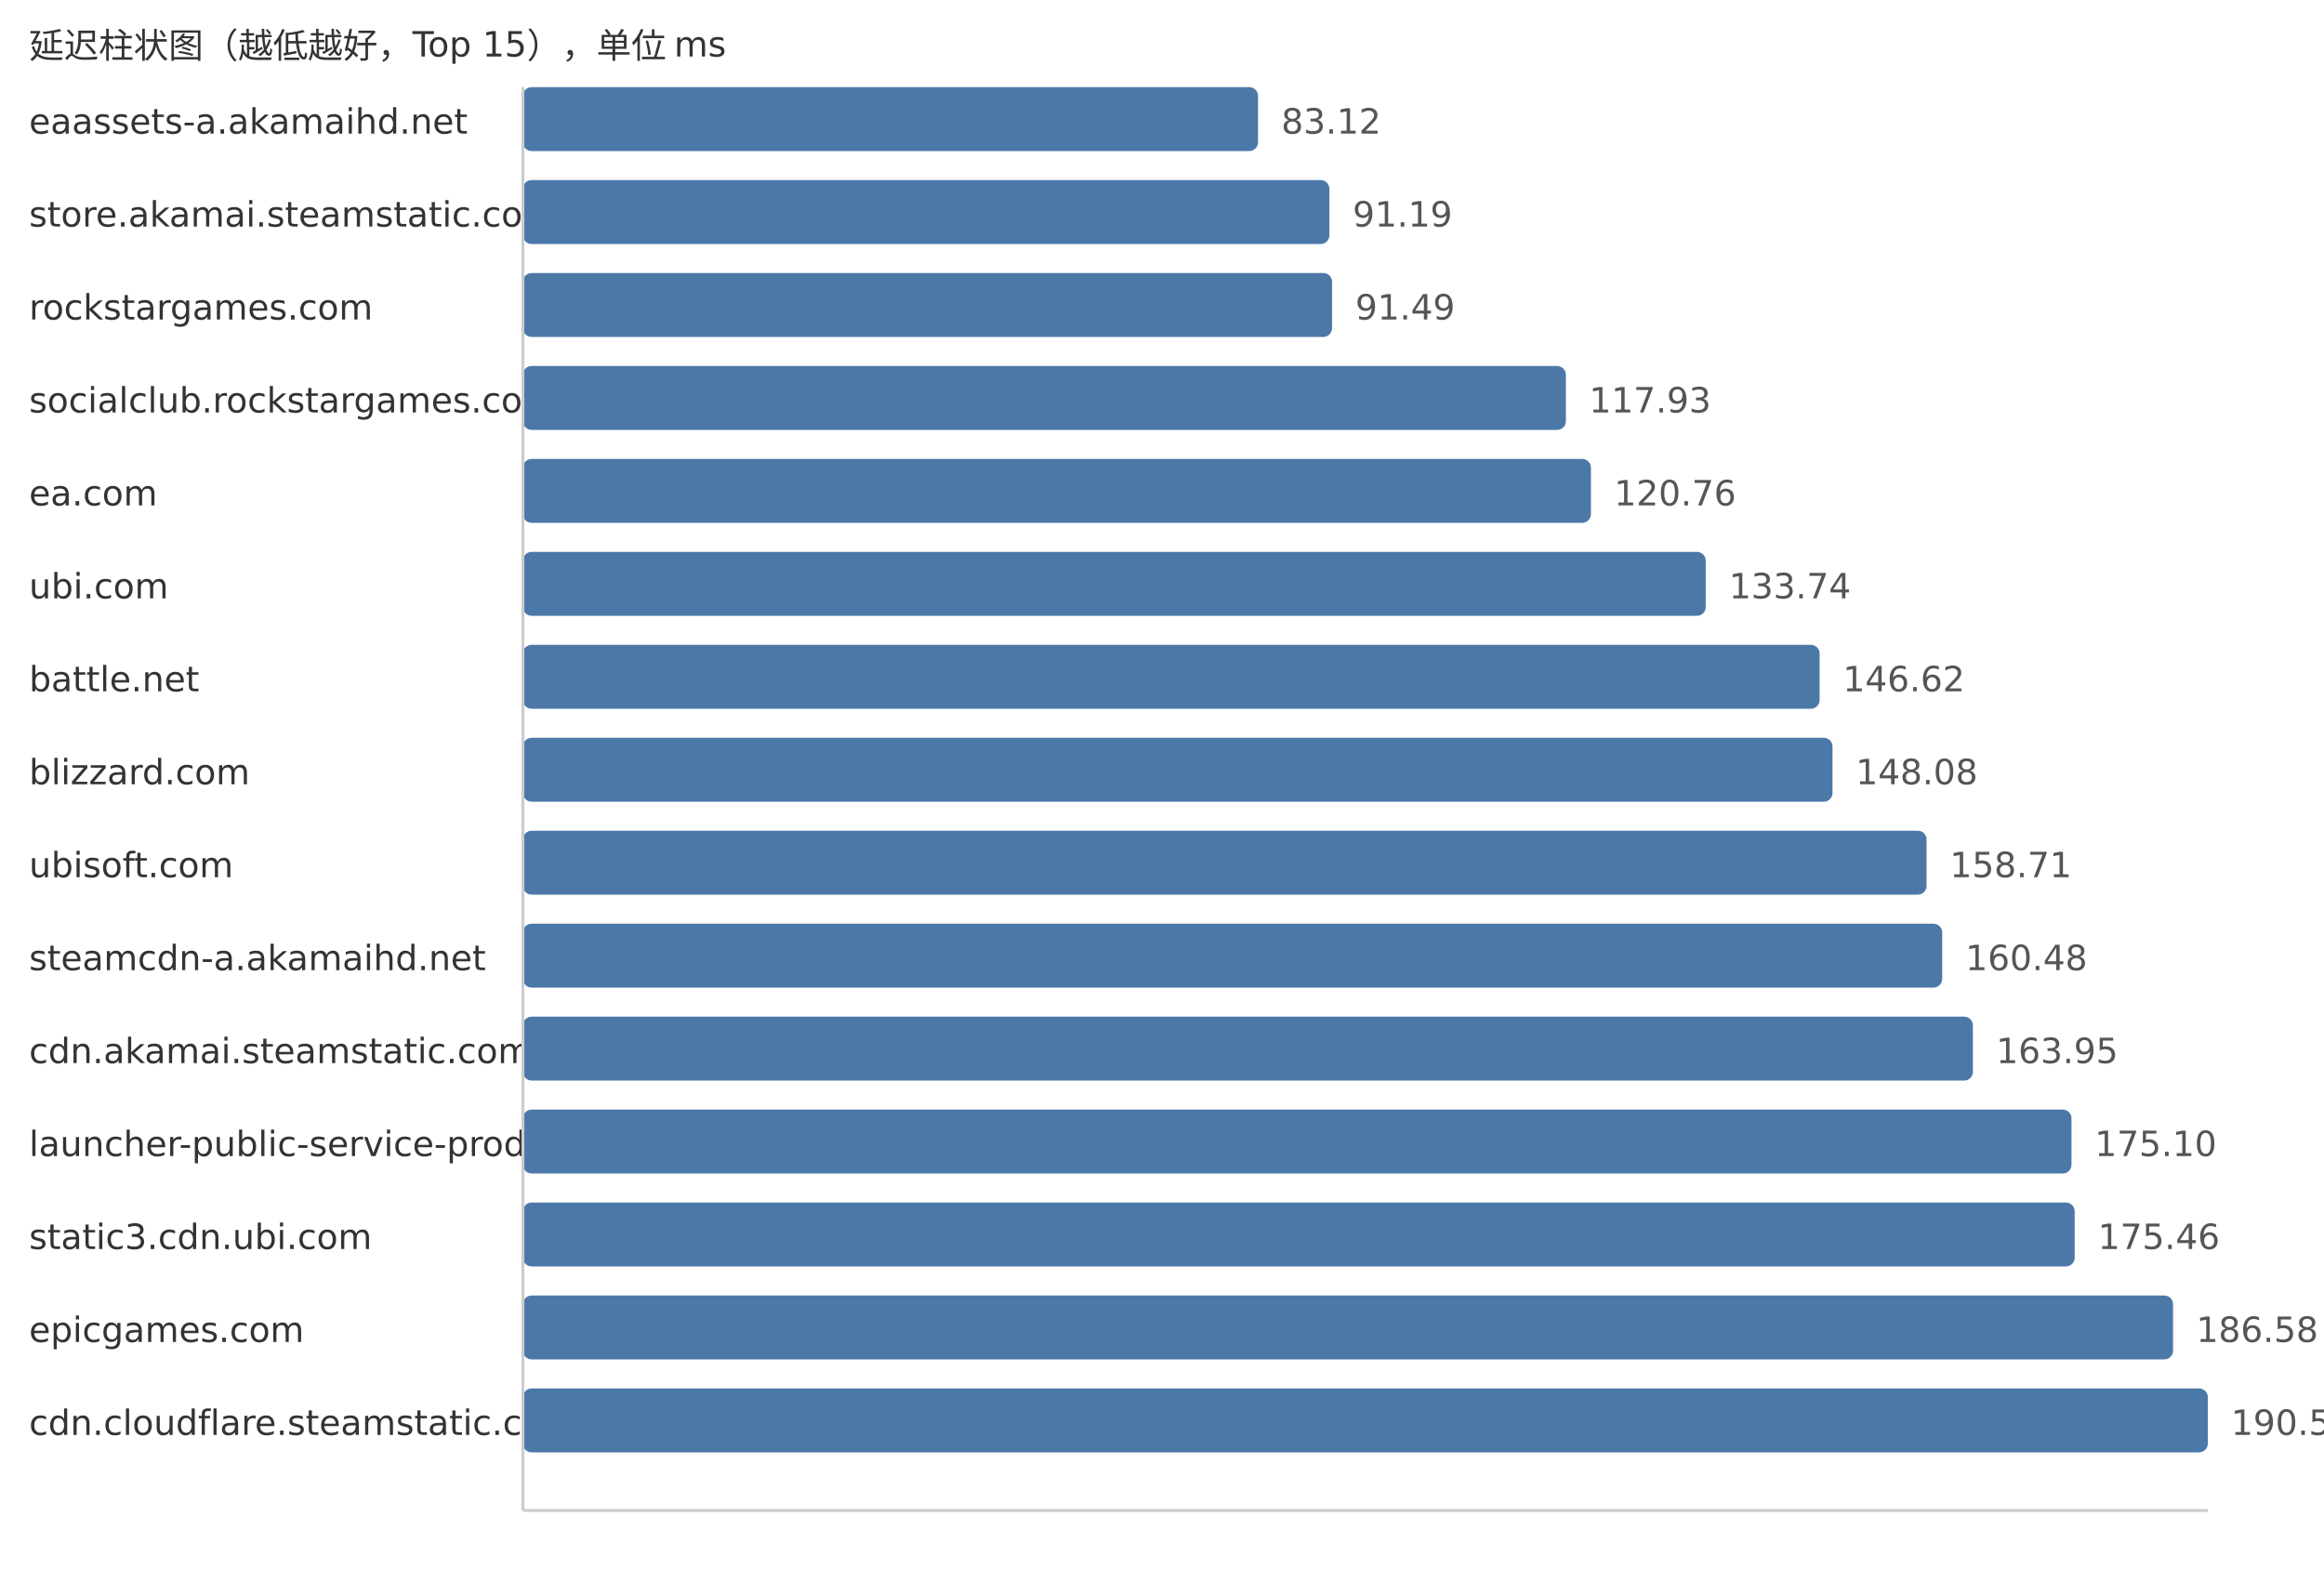
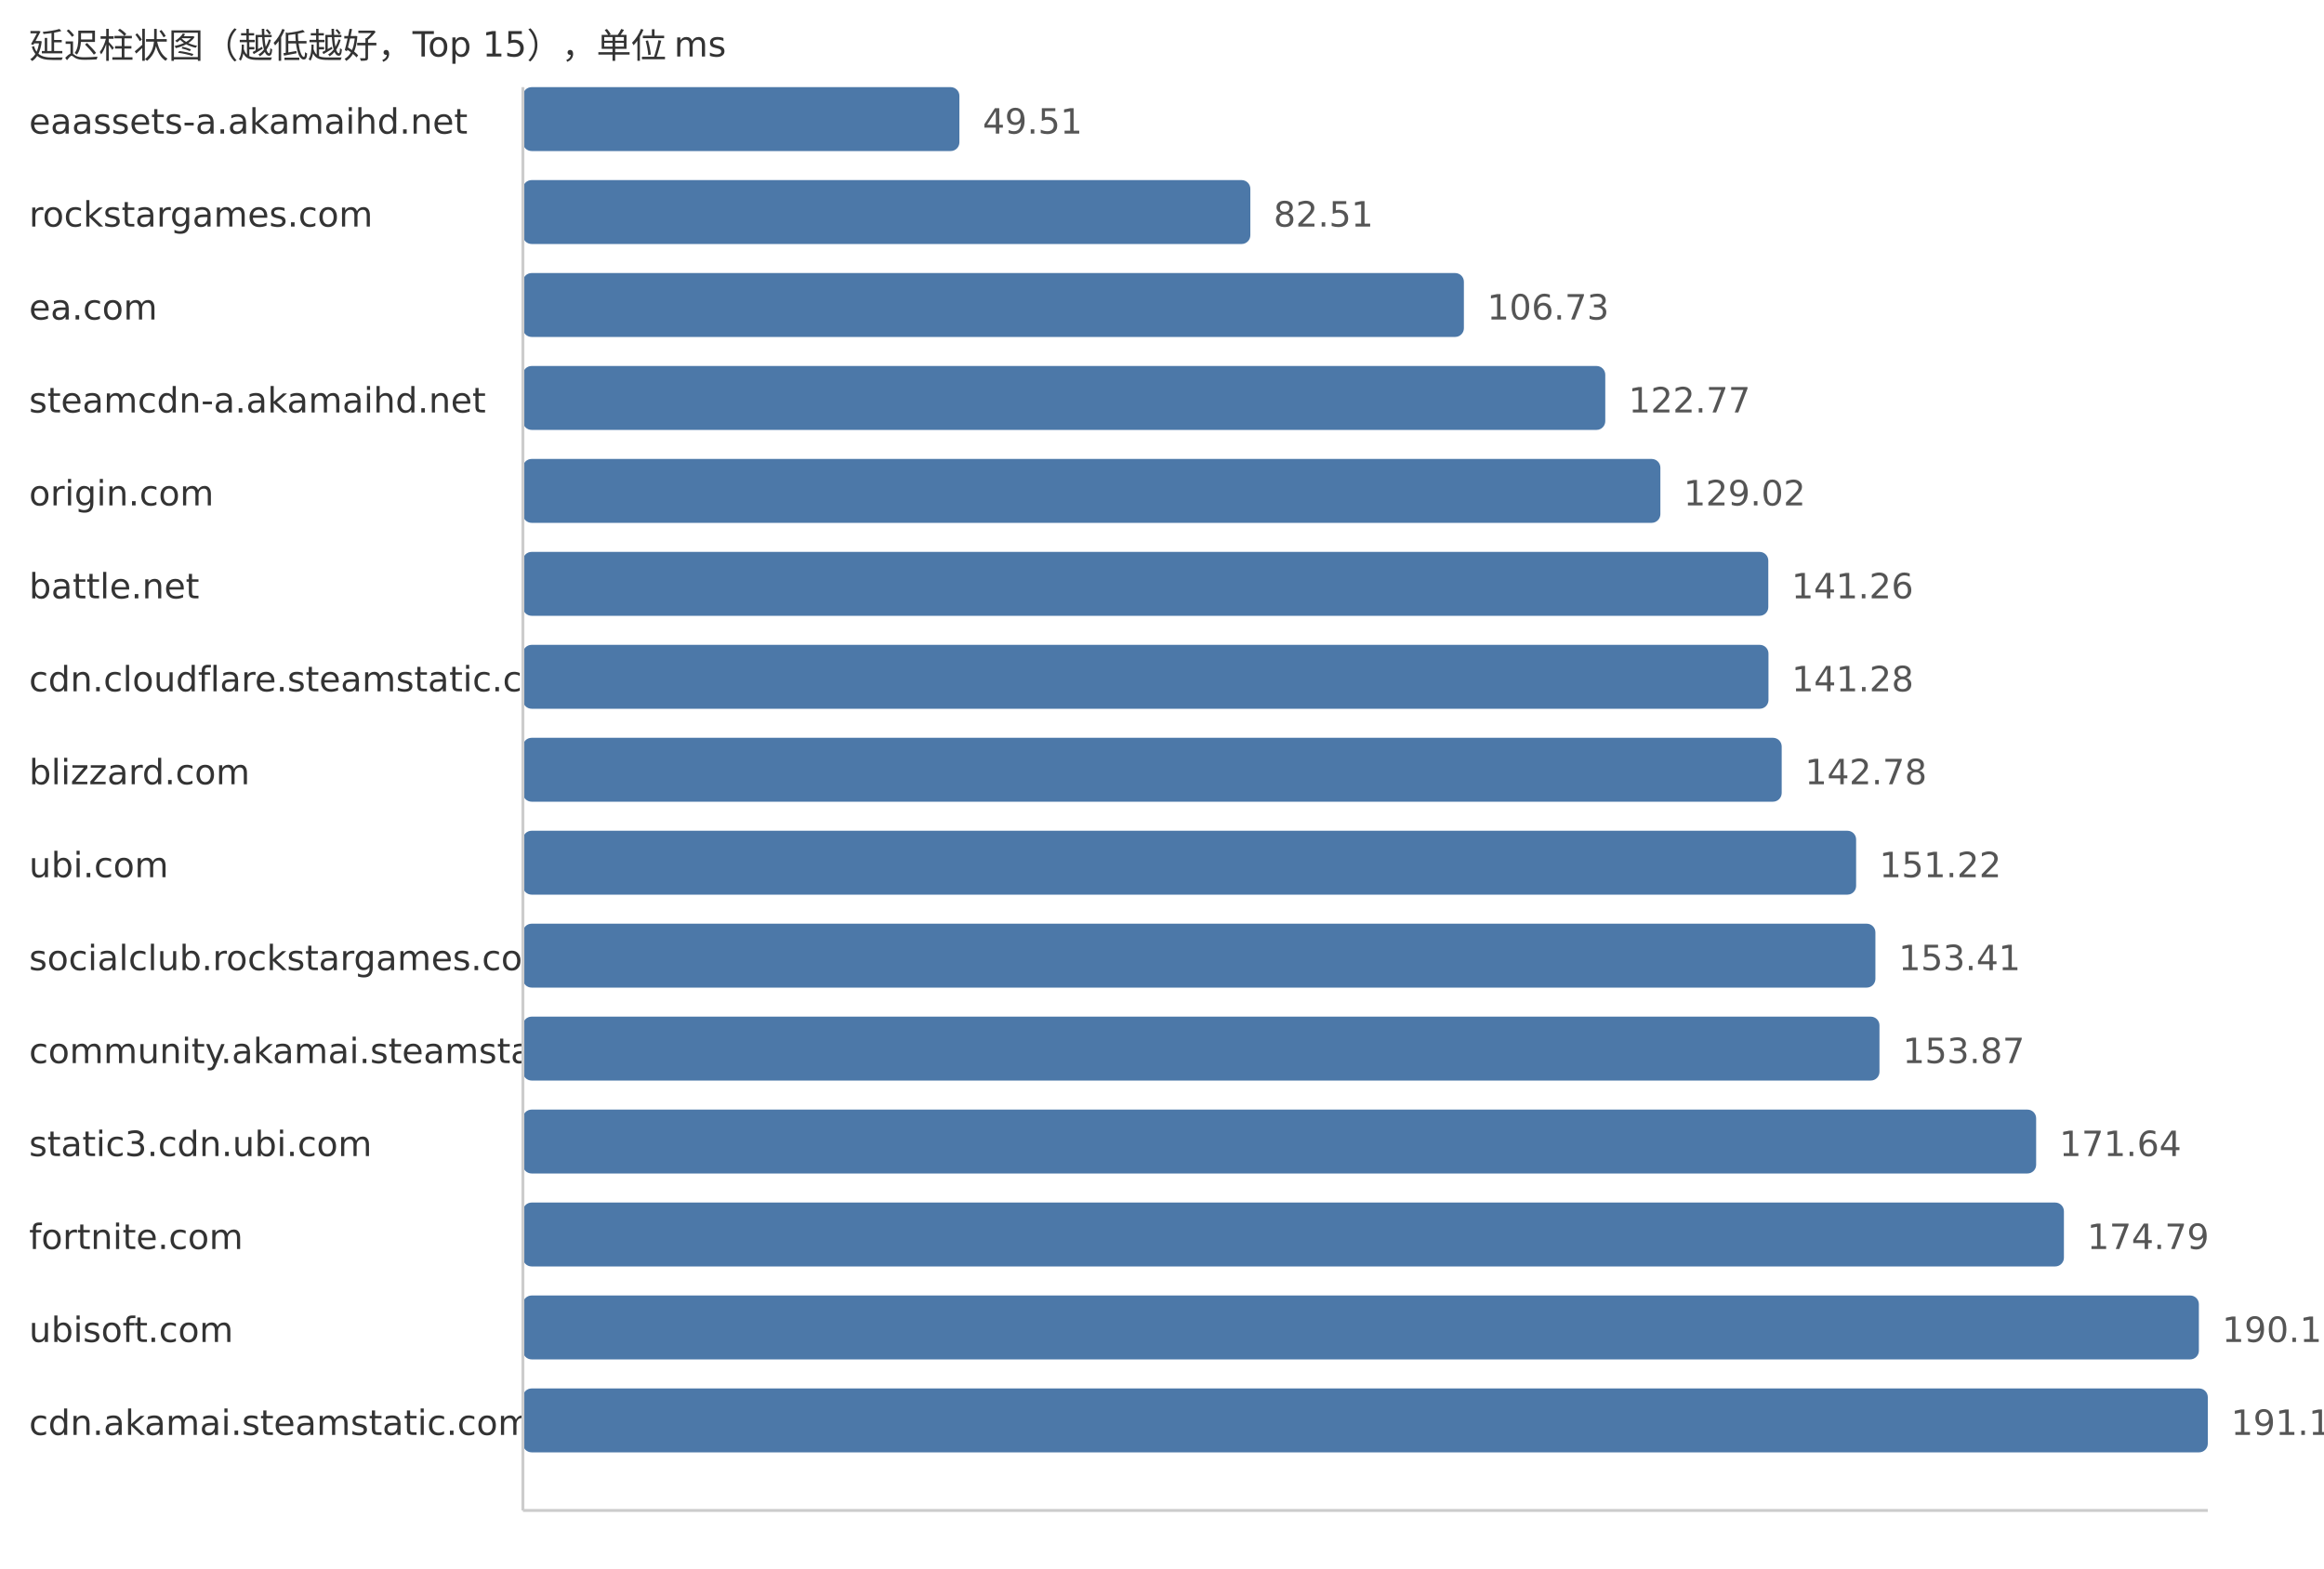
<svg xmlns="http://www.w3.org/2000/svg" width="800" height="540">
  <style> .label{font-family:DejaVu Sans,Verdana,Geneva,sans-serif;font-size:12px;fill:#333} .value{font-family:DejaVu Sans,Verdana,Geneva,sans-serif;font-size:12px;fill:#555} </style>
  <text x="10" y="20" class="label">延迟柱状图（越低越好，Top 15），单位 ms</text>
  <text x="10" y="46" class="label">eaassets-a.akamaihd.net</text>
-   <rect x="180" y="30" width="253.06" height="22" fill="#4c78a8" rx="3" />
-   <text x="441.06" y="46" class="value">83.12</text>
-   <text x="10" y="78" class="label">store.akamai.steamstatic.com</text>
-   <rect x="180" y="62" width="277.62" height="22" fill="#4c78a8" rx="3" />
-   <text x="465.62" y="78" class="value">91.19</text>
-   <text x="10" y="110" class="label">rockstargames.com</text>
-   <rect x="180" y="94" width="278.54" height="22" fill="#4c78a8" rx="3" />
-   <text x="466.54" y="110" class="value">91.49</text>
-   <text x="10" y="142" class="label">socialclub.rockstargames.com</text>
-   <rect x="180" y="126" width="359.03" height="22" fill="#4c78a8" rx="3" />
-   <text x="547.03" y="142" class="value">117.93</text>
-   <text x="10" y="174" class="label">ea.com</text>
-   <rect x="180" y="158" width="367.65" height="22" fill="#4c78a8" rx="3" />
-   <text x="555.65" y="174" class="value">120.76</text>
-   <text x="10" y="206" class="label">ubi.com</text>
-   <rect x="180" y="190" width="407.17" height="22" fill="#4c78a8" rx="3" />
-   <text x="595.17" y="206" class="value">133.74</text>
-   <text x="10" y="238" class="label">battle.net</text>
-   <rect x="180" y="222" width="446.38" height="22" fill="#4c78a8" rx="3" />
-   <text x="634.38" y="238" class="value">146.62</text>
+   <rect x="180" y="30" width="150.26" height="22" fill="#4c78a8" rx="3" />
+   <text x="338.26" y="46" class="value">49.51</text>
+   <text x="10" y="78" class="label">rockstargames.com</text>
+   <rect x="180" y="62" width="250.41" height="22" fill="#4c78a8" rx="3" />
+   <text x="438.41" y="78" class="value">82.51</text>
+   <text x="10" y="110" class="label">ea.com</text>
+   <rect x="180" y="94" width="323.92" height="22" fill="#4c78a8" rx="3" />
+   <text x="511.92" y="110" class="value">106.73</text>
+   <text x="10" y="142" class="label">steamcdn-a.akamaihd.net</text>
+   <rect x="180" y="126" width="372.59" height="22" fill="#4c78a8" rx="3" />
+   <text x="560.59" y="142" class="value">122.77</text>
+   <text x="10" y="174" class="label">origin.com</text>
+   <rect x="180" y="158" width="391.56" height="22" fill="#4c78a8" rx="3" />
+   <text x="579.56" y="174" class="value">129.02</text>
+   <text x="10" y="206" class="label">battle.net</text>
+   <rect x="180" y="190" width="428.71" height="22" fill="#4c78a8" rx="3" />
+   <text x="616.71" y="206" class="value">141.26</text>
+   <text x="10" y="238" class="label">cdn.cloudflare.steamstatic.com</text>
+   <rect x="180" y="222" width="428.77" height="22" fill="#4c78a8" rx="3" />
+   <text x="616.77" y="238" class="value">141.28</text>
  <text x="10" y="270" class="label">blizzard.com</text>
-   <rect x="180" y="254" width="450.82" height="22" fill="#4c78a8" rx="3" />
-   <text x="638.82" y="270" class="value">148.08</text>
-   <text x="10" y="302" class="label">ubisoft.com</text>
-   <rect x="180" y="286" width="483.19" height="22" fill="#4c78a8" rx="3" />
-   <text x="671.19" y="302" class="value">158.71</text>
-   <text x="10" y="334" class="label">steamcdn-a.akamaihd.net</text>
-   <rect x="180" y="318" width="488.57" height="22" fill="#4c78a8" rx="3" />
-   <text x="676.57" y="334" class="value">160.48</text>
-   <text x="10" y="366" class="label">cdn.akamai.steamstatic.com</text>
-   <rect x="180" y="350" width="499.14" height="22" fill="#4c78a8" rx="3" />
-   <text x="687.14" y="366" class="value">163.95</text>
-   <text x="10" y="398" class="label">launcher-public-service-prod06.ol.epicgames.com</text>
-   <rect x="180" y="382" width="533.08" height="22" fill="#4c78a8" rx="3" />
-   <text x="721.08" y="398" class="value">175.10</text>
-   <text x="10" y="430" class="label">static3.cdn.ubi.com</text>
-   <rect x="180" y="414" width="534.18" height="22" fill="#4c78a8" rx="3" />
-   <text x="722.18" y="430" class="value">175.46</text>
-   <text x="10" y="462" class="label">epicgames.com</text>
-   <rect x="180" y="446" width="568.04" height="22" fill="#4c78a8" rx="3" />
-   <text x="756.04" y="462" class="value">186.58</text>
-   <text x="10" y="494" class="label">cdn.cloudflare.steamstatic.com</text>
+   <rect x="180" y="254" width="433.32" height="22" fill="#4c78a8" rx="3" />
+   <text x="621.32" y="270" class="value">142.78</text>
+   <text x="10" y="302" class="label">ubi.com</text>
+   <rect x="180" y="286" width="458.94" height="22" fill="#4c78a8" rx="3" />
+   <text x="646.94" y="302" class="value">151.22</text>
+   <text x="10" y="334" class="label">socialclub.rockstargames.com</text>
+   <rect x="180" y="318" width="465.58" height="22" fill="#4c78a8" rx="3" />
+   <text x="653.58" y="334" class="value">153.41</text>
+   <text x="10" y="366" class="label">community.akamai.steamstatic.com</text>
+   <rect x="180" y="350" width="466.98" height="22" fill="#4c78a8" rx="3" />
+   <text x="654.98" y="366" class="value">153.87</text>
+   <text x="10" y="398" class="label">static3.cdn.ubi.com</text>
+   <rect x="180" y="382" width="520.91" height="22" fill="#4c78a8" rx="3" />
+   <text x="708.91" y="398" class="value">171.64</text>
+   <text x="10" y="430" class="label">fortnite.com</text>
+   <rect x="180" y="414" width="530.47" height="22" fill="#4c78a8" rx="3" />
+   <text x="718.47" y="430" class="value">174.79</text>
+   <text x="10" y="462" class="label">ubisoft.com</text>
+   <rect x="180" y="446" width="576.93" height="22" fill="#4c78a8" rx="3" />
+   <text x="764.93" y="462" class="value">190.10</text>
+   <text x="10" y="494" class="label">cdn.akamai.steamstatic.com</text>
  <rect x="180" y="478" width="580.0" height="22" fill="#4c78a8" rx="3" />
-   <text x="768.0" y="494" class="value">190.51</text>
+   <text x="768.0" y="494" class="value">191.11</text>
  <line x1="180" y1="30" x2="180" y2="520" stroke="#ccc" />
  <line x1="180" y1="520" x2="760" y2="520" stroke="#ccc" />
</svg>
